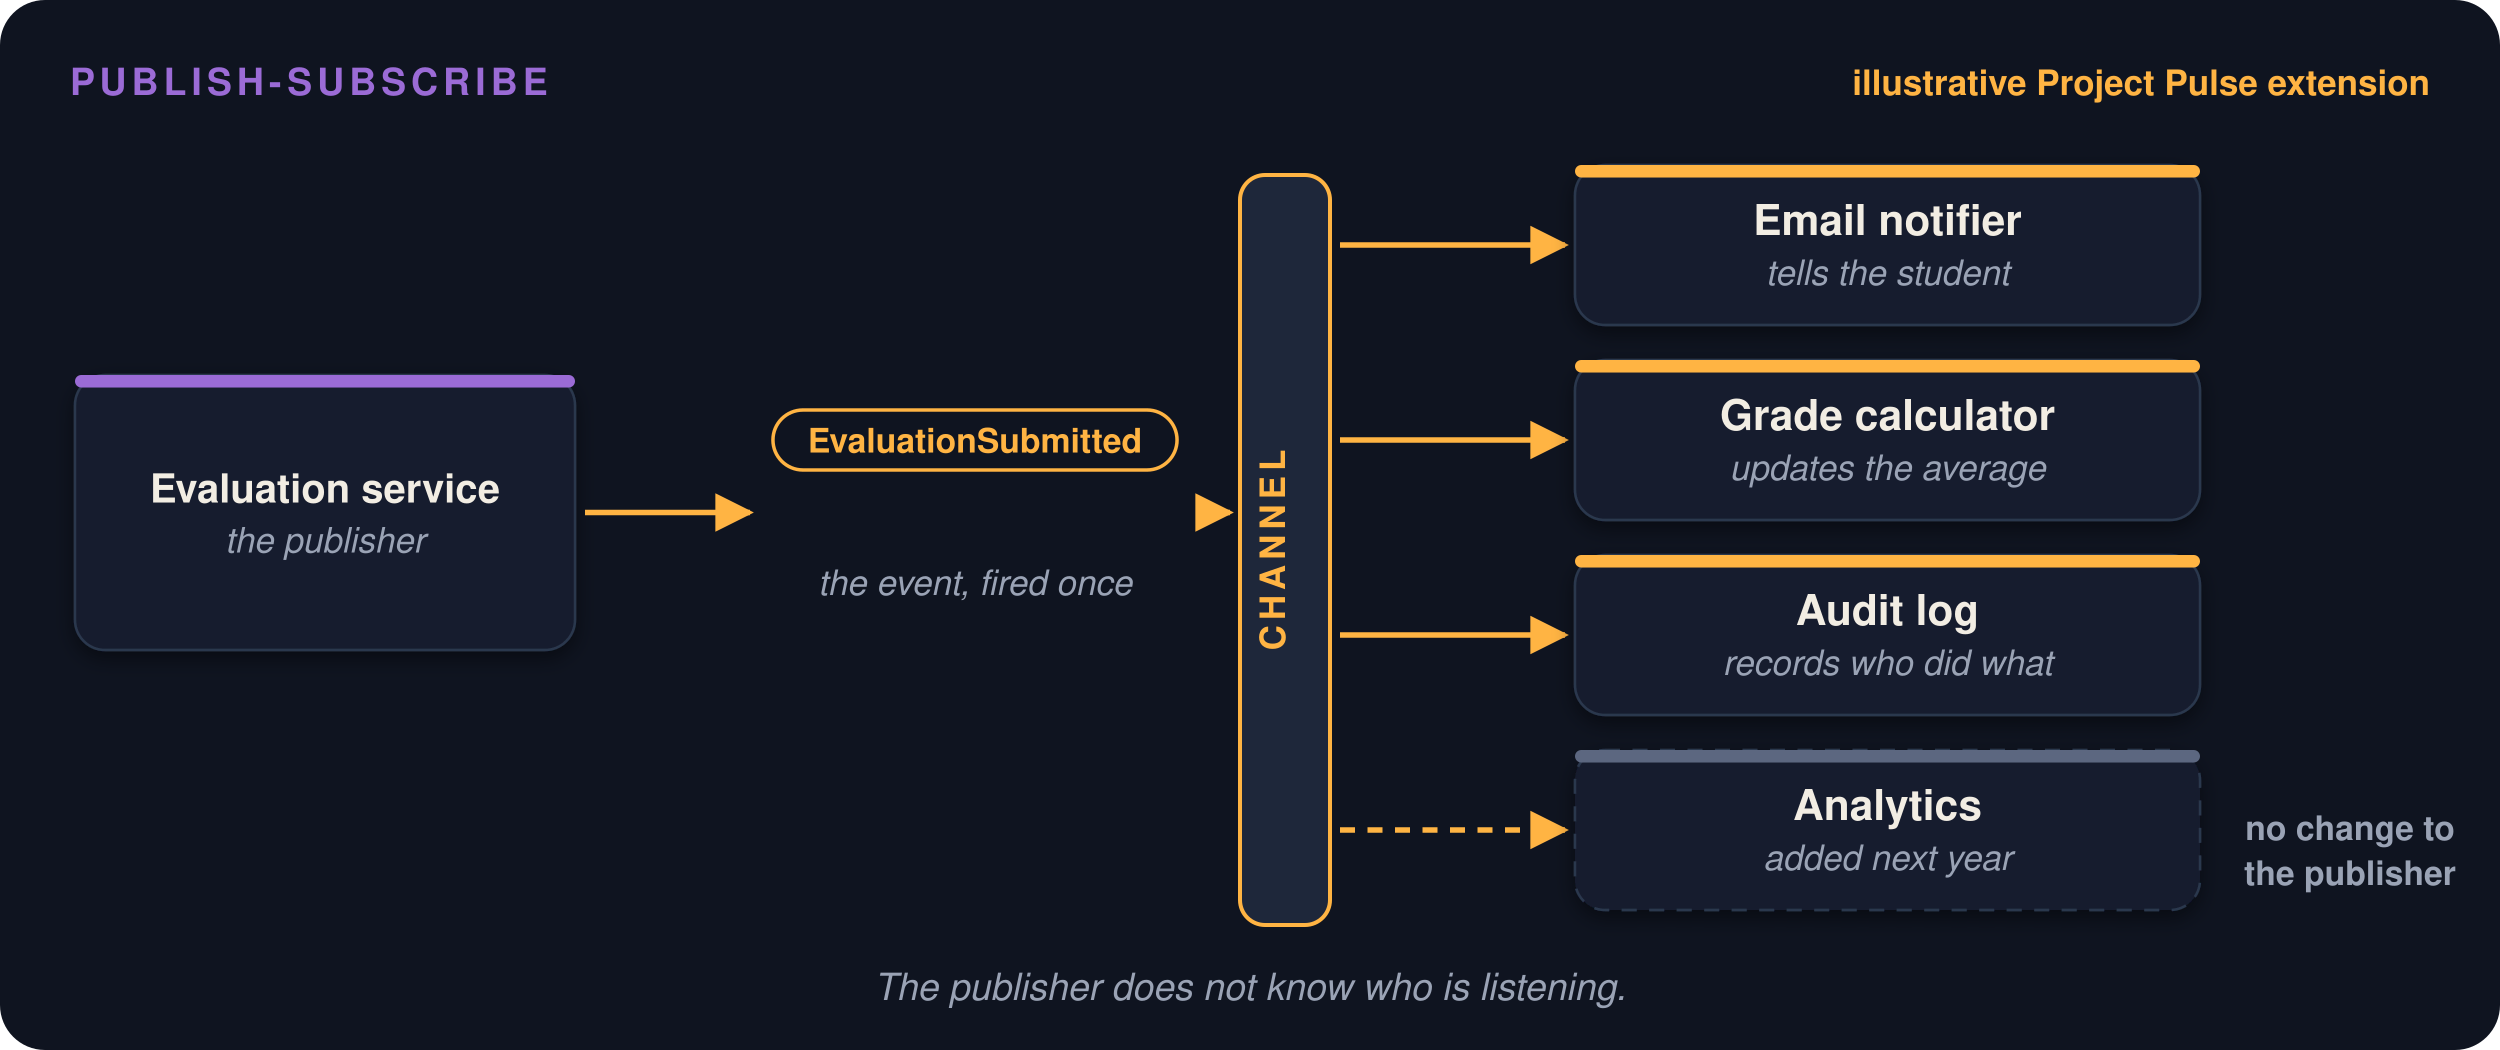
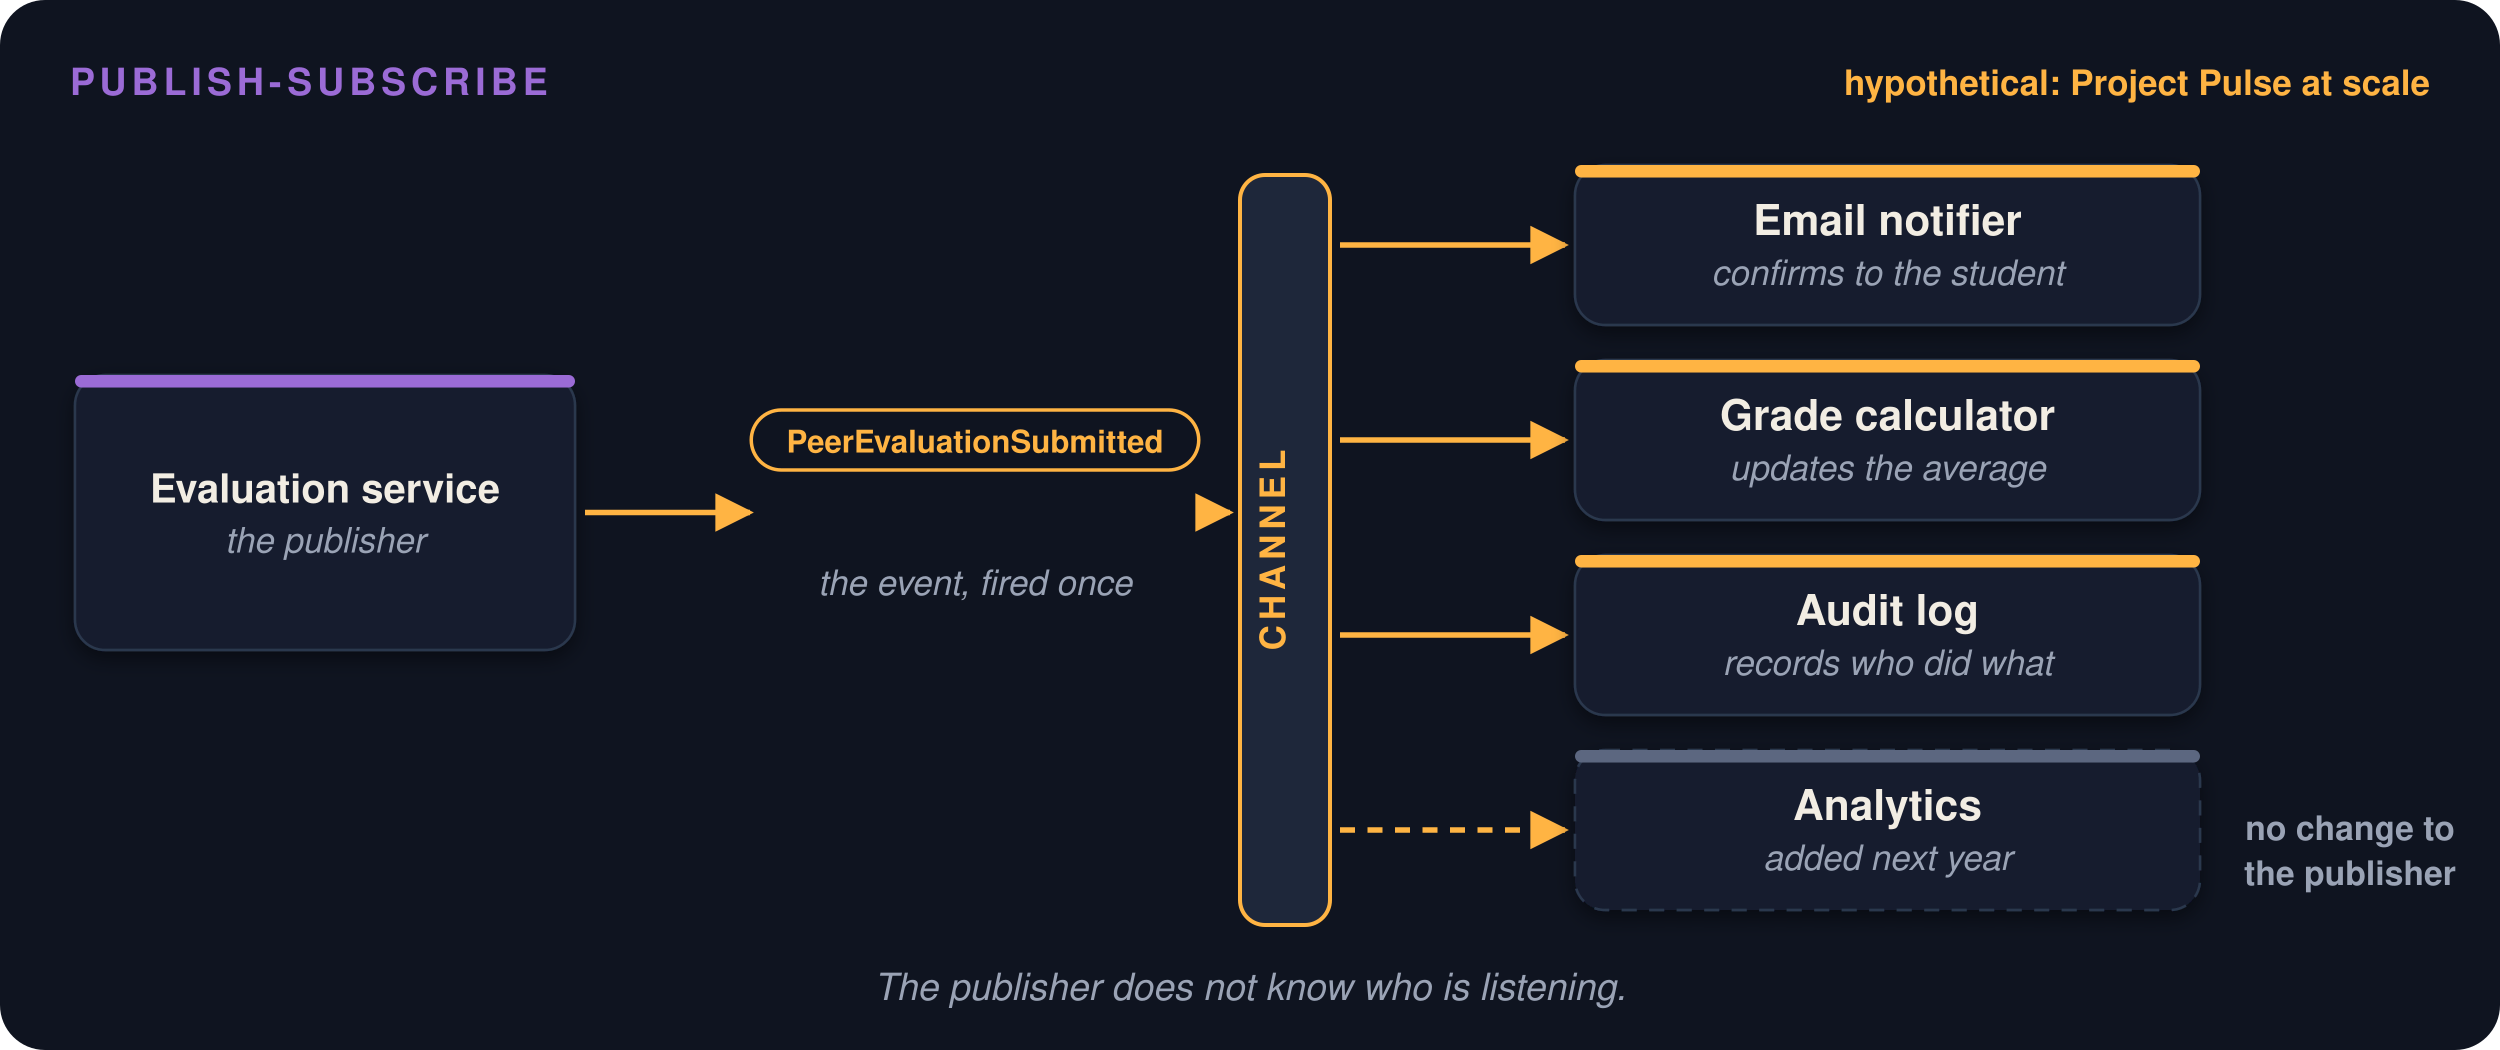
<svg xmlns="http://www.w3.org/2000/svg" viewBox="0 0 1000 420" role="img" aria-labelledby="t d" font-family="'Instrument Sans','Segoe UI',Helvetica,Arial,sans-serif">
  <defs>
    <marker id="m-acc" viewBox="0 0 10 10" refX="9" refY="5" markerWidth="7" markerHeight="7" orient="auto-start-reverse">
      <path d="M0,0 L10,5 L0,10 z" fill="#9B6BD6" />
    </marker>
    <marker id="m-ok" viewBox="0 0 10 10" refX="9" refY="5" markerWidth="7" markerHeight="7" orient="auto-start-reverse">
      <path d="M0,0 L10,5 L0,10 z" fill="#6FCF57" />
    </marker>
    <marker id="m-amber" viewBox="0 0 10 10" refX="9" refY="5" markerWidth="7" markerHeight="7" orient="auto-start-reverse">
      <path d="M0,0 L10,5 L0,10 z" fill="#FFB443" />
    </marker>
    <marker id="m-alarm" viewBox="0 0 10 10" refX="9" refY="5" markerWidth="7" markerHeight="7" orient="auto-start-reverse">
      <path d="M0,0 L10,5 L0,10 z" fill="#FF4D4D" />
    </marker>
    <marker id="m-dim" viewBox="0 0 10 10" refX="9" refY="5" markerWidth="7" markerHeight="7" orient="auto-start-reverse">
      <path d="M0,0 L10,5 L0,10 z" fill="#9AA3B5" />
    </marker>
    <filter id="sh" x="-10%" y="-10%" width="120%" height="140%">
      <feDropShadow dx="0" dy="3" stdDeviation="4" flood-color="#000" flood-opacity="0.45" />
    </filter>
    <linearGradient id="zone" x1="0" y1="0" x2="1" y2="1">
      <stop offset="0" stop-color="#9B6BD6" stop-opacity="0.10" />
      <stop offset="1" stop-color="#9B6BD6" stop-opacity="0.03" />
    </linearGradient>
    <linearGradient id="cyl" x1="0" y1="0" x2="1" y2="0">
      <stop offset="0" stop-color="#26324A" />
      <stop offset="0.5" stop-color="#34425F" />
      <stop offset="1" stop-color="#26324A" />
    </linearGradient>
  </defs>
  <rect width="1000" height="420" rx="18" fill="#0F1420" />
  <text x="28" y="38" fill="#9B6BD6" font-size="15" font-weight="800" letter-spacing="2">PUBLISH-SUBSCRIBE</text>
-   <text x="972" y="38" text-anchor="end" fill="#FFB443" font-size="14" font-weight="700">illustrative Project Pulse extension</text>
+   <text x="972" y="38" text-anchor="end" fill="#FFB443" font-size="14" font-weight="700">hypothetical: Project Pulse at scale</text>
  <g>
    <g filter="url(#sh)">
      <rect x="30" y="150" width="200" height="110" rx="12" fill="#171E2E" stroke="#2C374E" />
    </g>
    <rect x="30" y="150" width="200" height="5" rx="2.5" fill="#9B6BD6" />
    <text x="130.0" y="201.0" text-anchor="middle" fill="#F2EDE3" font-size="16" font-weight="700">Evaluation service</text>
    <text x="130.0" y="221.0" text-anchor="middle" fill="#9AA3B5" font-size="14" font-weight="500" font-style="italic">the publisher</text>
  </g>
  <line x1="234" y1="205" x2="300" y2="205" stroke="#FFB443" stroke-width="2.2" marker-end="url(#m-amber)" />
-   <rect x="309.18" y="164" width="161.64" height="24" rx="12" fill="#0F1420" stroke="#FFB443" stroke-width="1.4" />
-   <text x="390" y="181" text-anchor="middle" fill="#FFB443" font-size="13.5" font-weight="700">EvaluationSubmitted</text>
+   <rect x="300.5" y="164" width="179" height="24" rx="12" fill="#0F1420" stroke="#FFB443" stroke-width="1.4" />
+   <text x="390" y="181" text-anchor="middle" fill="#FFB443" font-size="12.5" font-weight="700">PeerEvaluationSubmitted</text>
  <text x="390" y="238" text-anchor="middle" fill="#9AA3B5" font-size="14" font-weight="500" font-style="italic">the event, fired once</text>
  <rect x="496" y="70" width="36" height="300" rx="10" fill="#1E273A" stroke="#FFB443" stroke-width="1.6" />
  <line x1="480" y1="205" x2="492" y2="205" stroke="#FFB443" stroke-width="2.2" marker-end="url(#m-amber)" />
  <text x="514" y="220" text-anchor="middle" fill="#FFB443" font-size="14" font-weight="800" transform="rotate(-90 514 220)" letter-spacing="2">CHANNEL</text>
  <line x1="536" y1="98" x2="626" y2="98" stroke="#FFB443" stroke-width="2.2" marker-end="url(#m-amber)" />
  <g>
    <g filter="url(#sh)">
      <rect x="630" y="66" width="250" height="64" rx="12" fill="#171E2E" stroke="#2C374E" />
    </g>
    <rect x="630" y="66" width="250" height="5" rx="2.5" fill="#FFB443" />
    <text x="755.0" y="94.0" text-anchor="middle" fill="#F2EDE3" font-size="17" font-weight="700">Email notifier</text>
-     <text x="755.0" y="114.0" text-anchor="middle" fill="#9AA3B5" font-size="14" font-weight="500" font-style="italic">tells the student</text>
+     <text x="755.0" y="114.0" text-anchor="middle" fill="#9AA3B5" font-size="14" font-weight="500" font-style="italic">confirms to the student</text>
  </g>
  <line x1="536" y1="176" x2="626" y2="176" stroke="#FFB443" stroke-width="2.2" marker-end="url(#m-amber)" />
  <g>
    <g filter="url(#sh)">
      <rect x="630" y="144" width="250" height="64" rx="12" fill="#171E2E" stroke="#2C374E" />
    </g>
    <rect x="630" y="144" width="250" height="5" rx="2.5" fill="#FFB443" />
    <text x="755.0" y="172.0" text-anchor="middle" fill="#F2EDE3" font-size="17" font-weight="700">Grade calculator</text>
    <text x="755.0" y="192.0" text-anchor="middle" fill="#9AA3B5" font-size="14" font-weight="500" font-style="italic">updates the average</text>
  </g>
  <line x1="536" y1="254" x2="626" y2="254" stroke="#FFB443" stroke-width="2.2" marker-end="url(#m-amber)" />
  <g>
    <g filter="url(#sh)">
      <rect x="630" y="222" width="250" height="64" rx="12" fill="#171E2E" stroke="#2C374E" />
    </g>
    <rect x="630" y="222" width="250" height="5" rx="2.5" fill="#FFB443" />
    <text x="755.0" y="250.0" text-anchor="middle" fill="#F2EDE3" font-size="17" font-weight="700">Audit log</text>
    <text x="755.0" y="270.0" text-anchor="middle" fill="#9AA3B5" font-size="14" font-weight="500" font-style="italic">records who did what</text>
  </g>
  <line x1="536" y1="332" x2="626" y2="332" stroke="#FFB443" stroke-width="2.2" stroke-dasharray="6 5" marker-end="url(#m-amber)" />
  <g>
    <g filter="url(#sh)">
      <rect x="630" y="300" width="250" height="64" rx="12" fill="#171E2E" stroke="#2C374E" stroke-dasharray="6 5" />
    </g>
    <rect x="630" y="300" width="250" height="5" rx="2.5" fill="#5C6780" />
    <text x="755.0" y="328.0" text-anchor="middle" fill="#F2EDE3" font-size="17" font-weight="700">Analytics</text>
    <text x="755.0" y="348.0" text-anchor="middle" fill="#9AA3B5" font-size="14" font-weight="500" font-style="italic">added next year</text>
  </g>
  <text x="940" y="336" text-anchor="middle" fill="#9AA3B5" font-size="13.5" font-weight="600">no change to</text>
  <text x="940" y="354" text-anchor="middle" fill="#9AA3B5" font-size="13.5" font-weight="600">the publisher</text>
  <text x="500.0" y="400" text-anchor="middle" fill="#9AA3B5" font-size="15" font-weight="500" font-style="italic">The publisher does not know who is listening.</text>
</svg>
